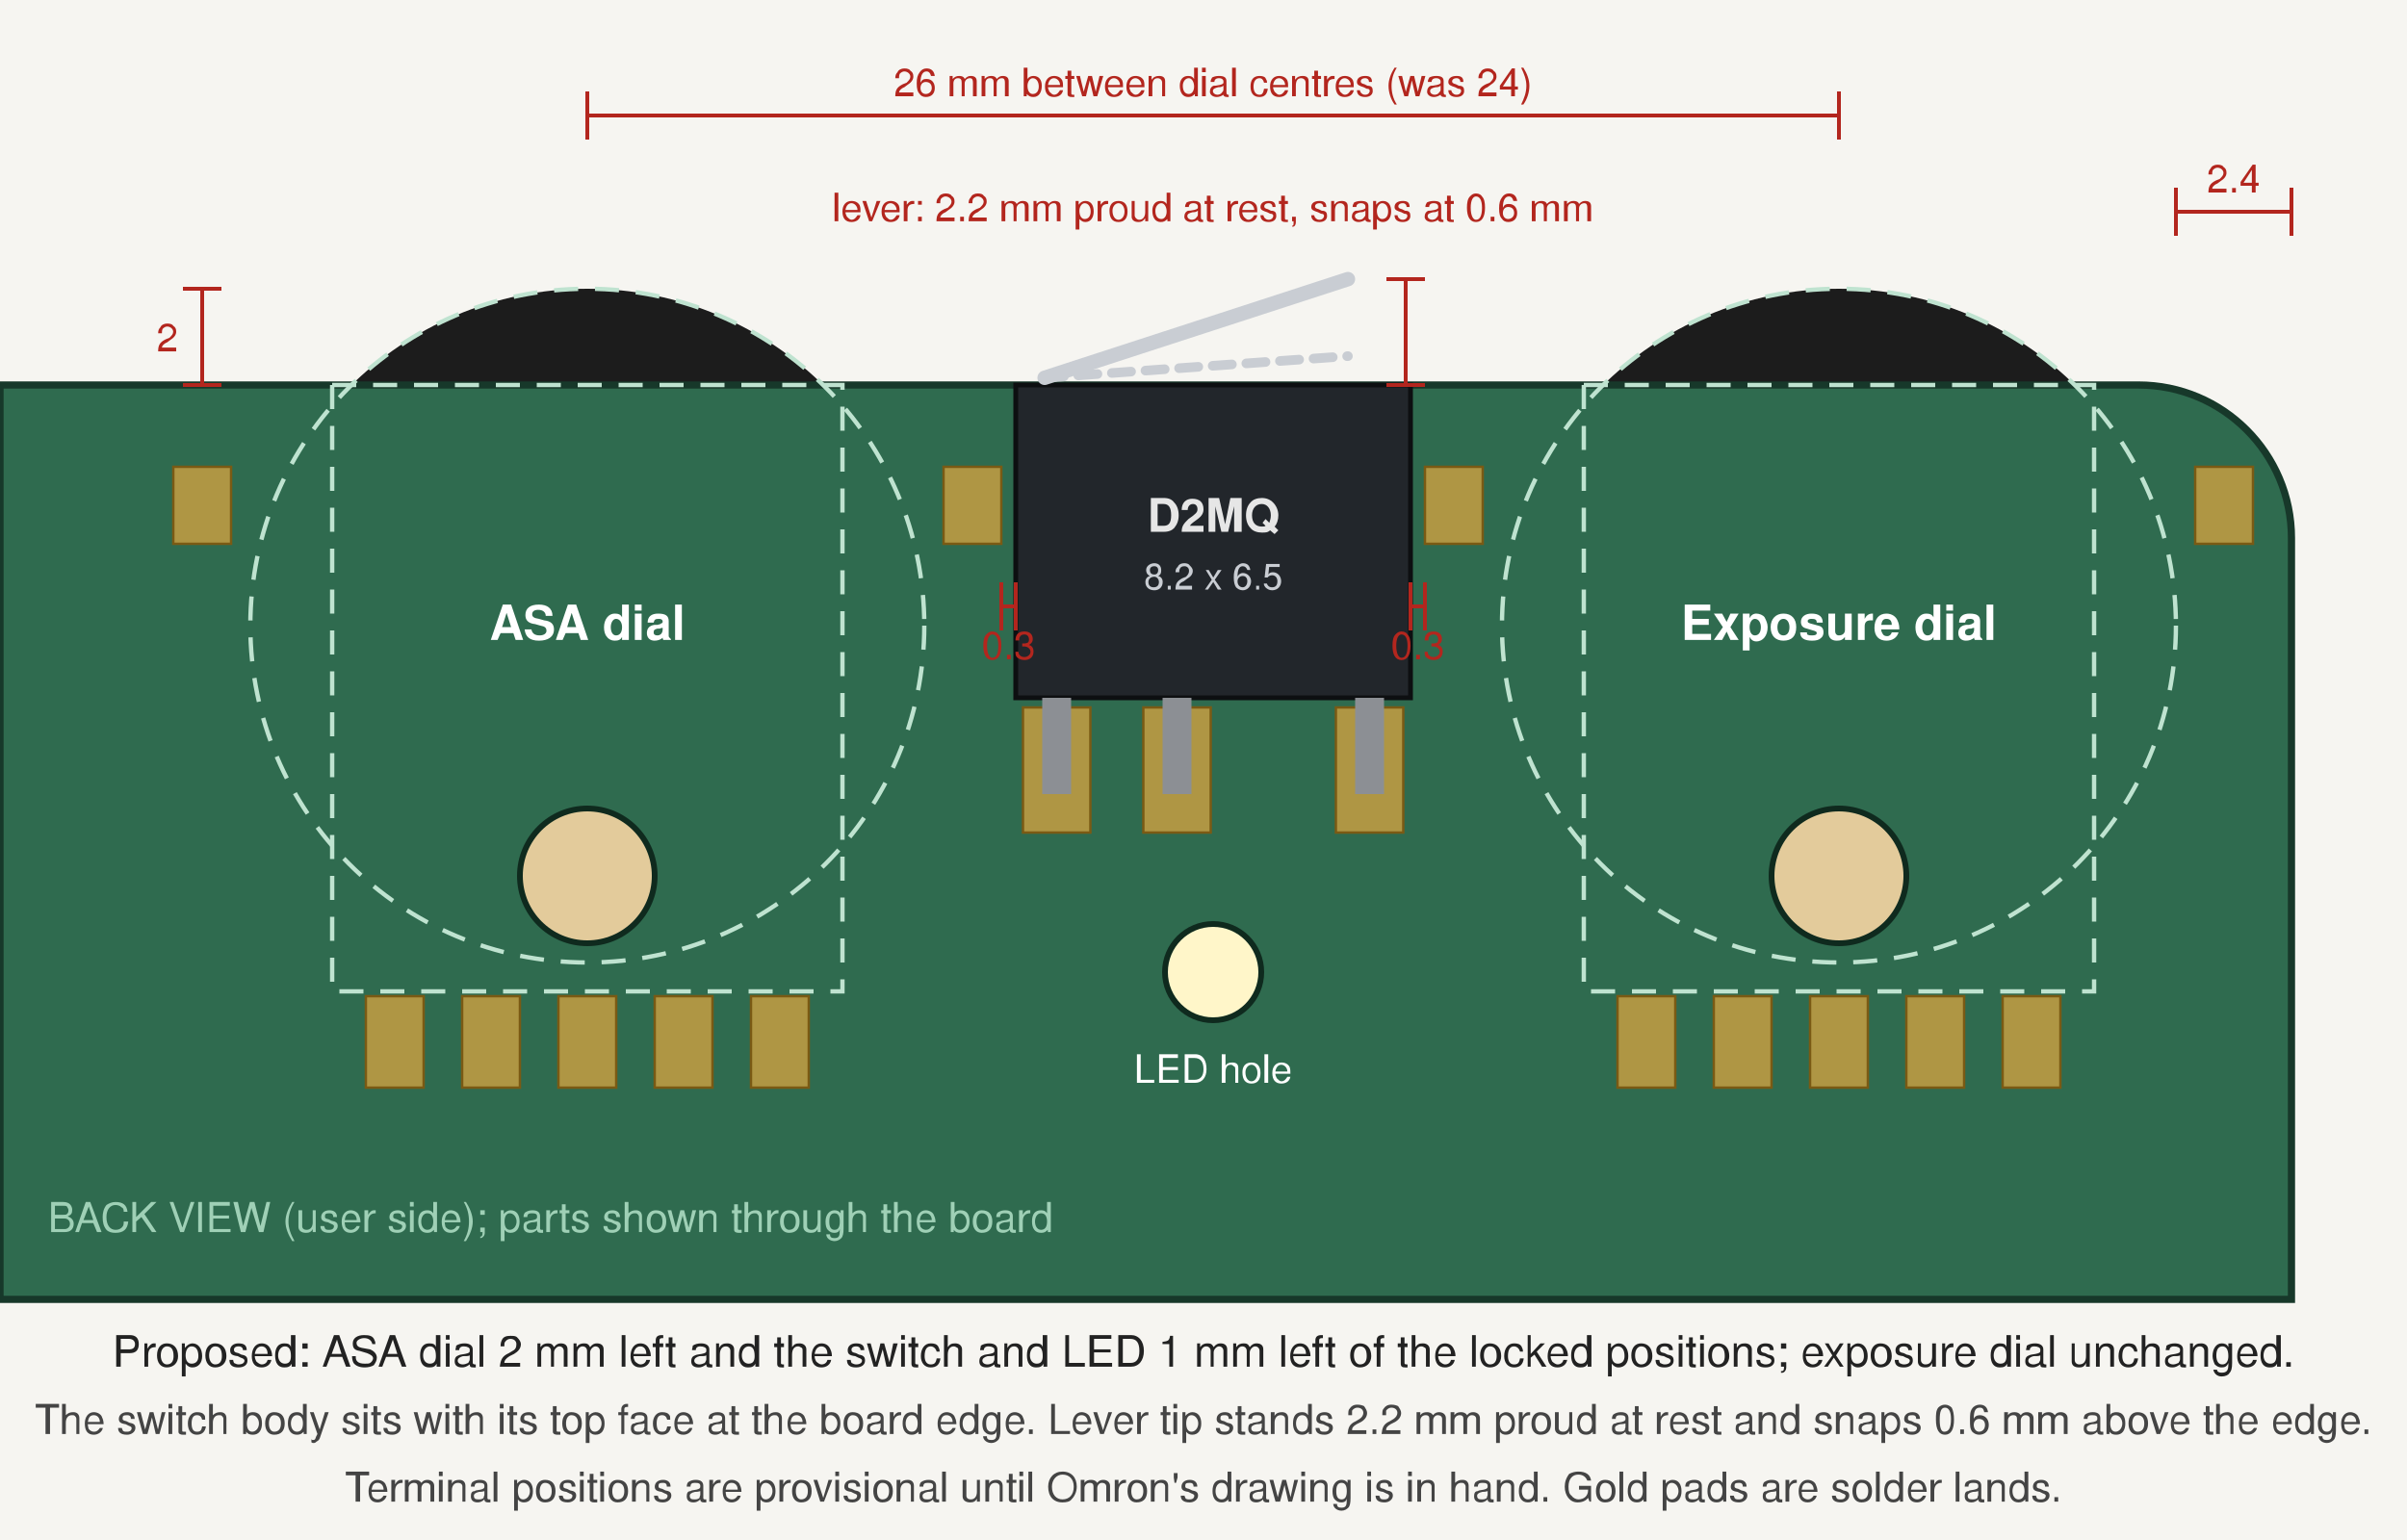
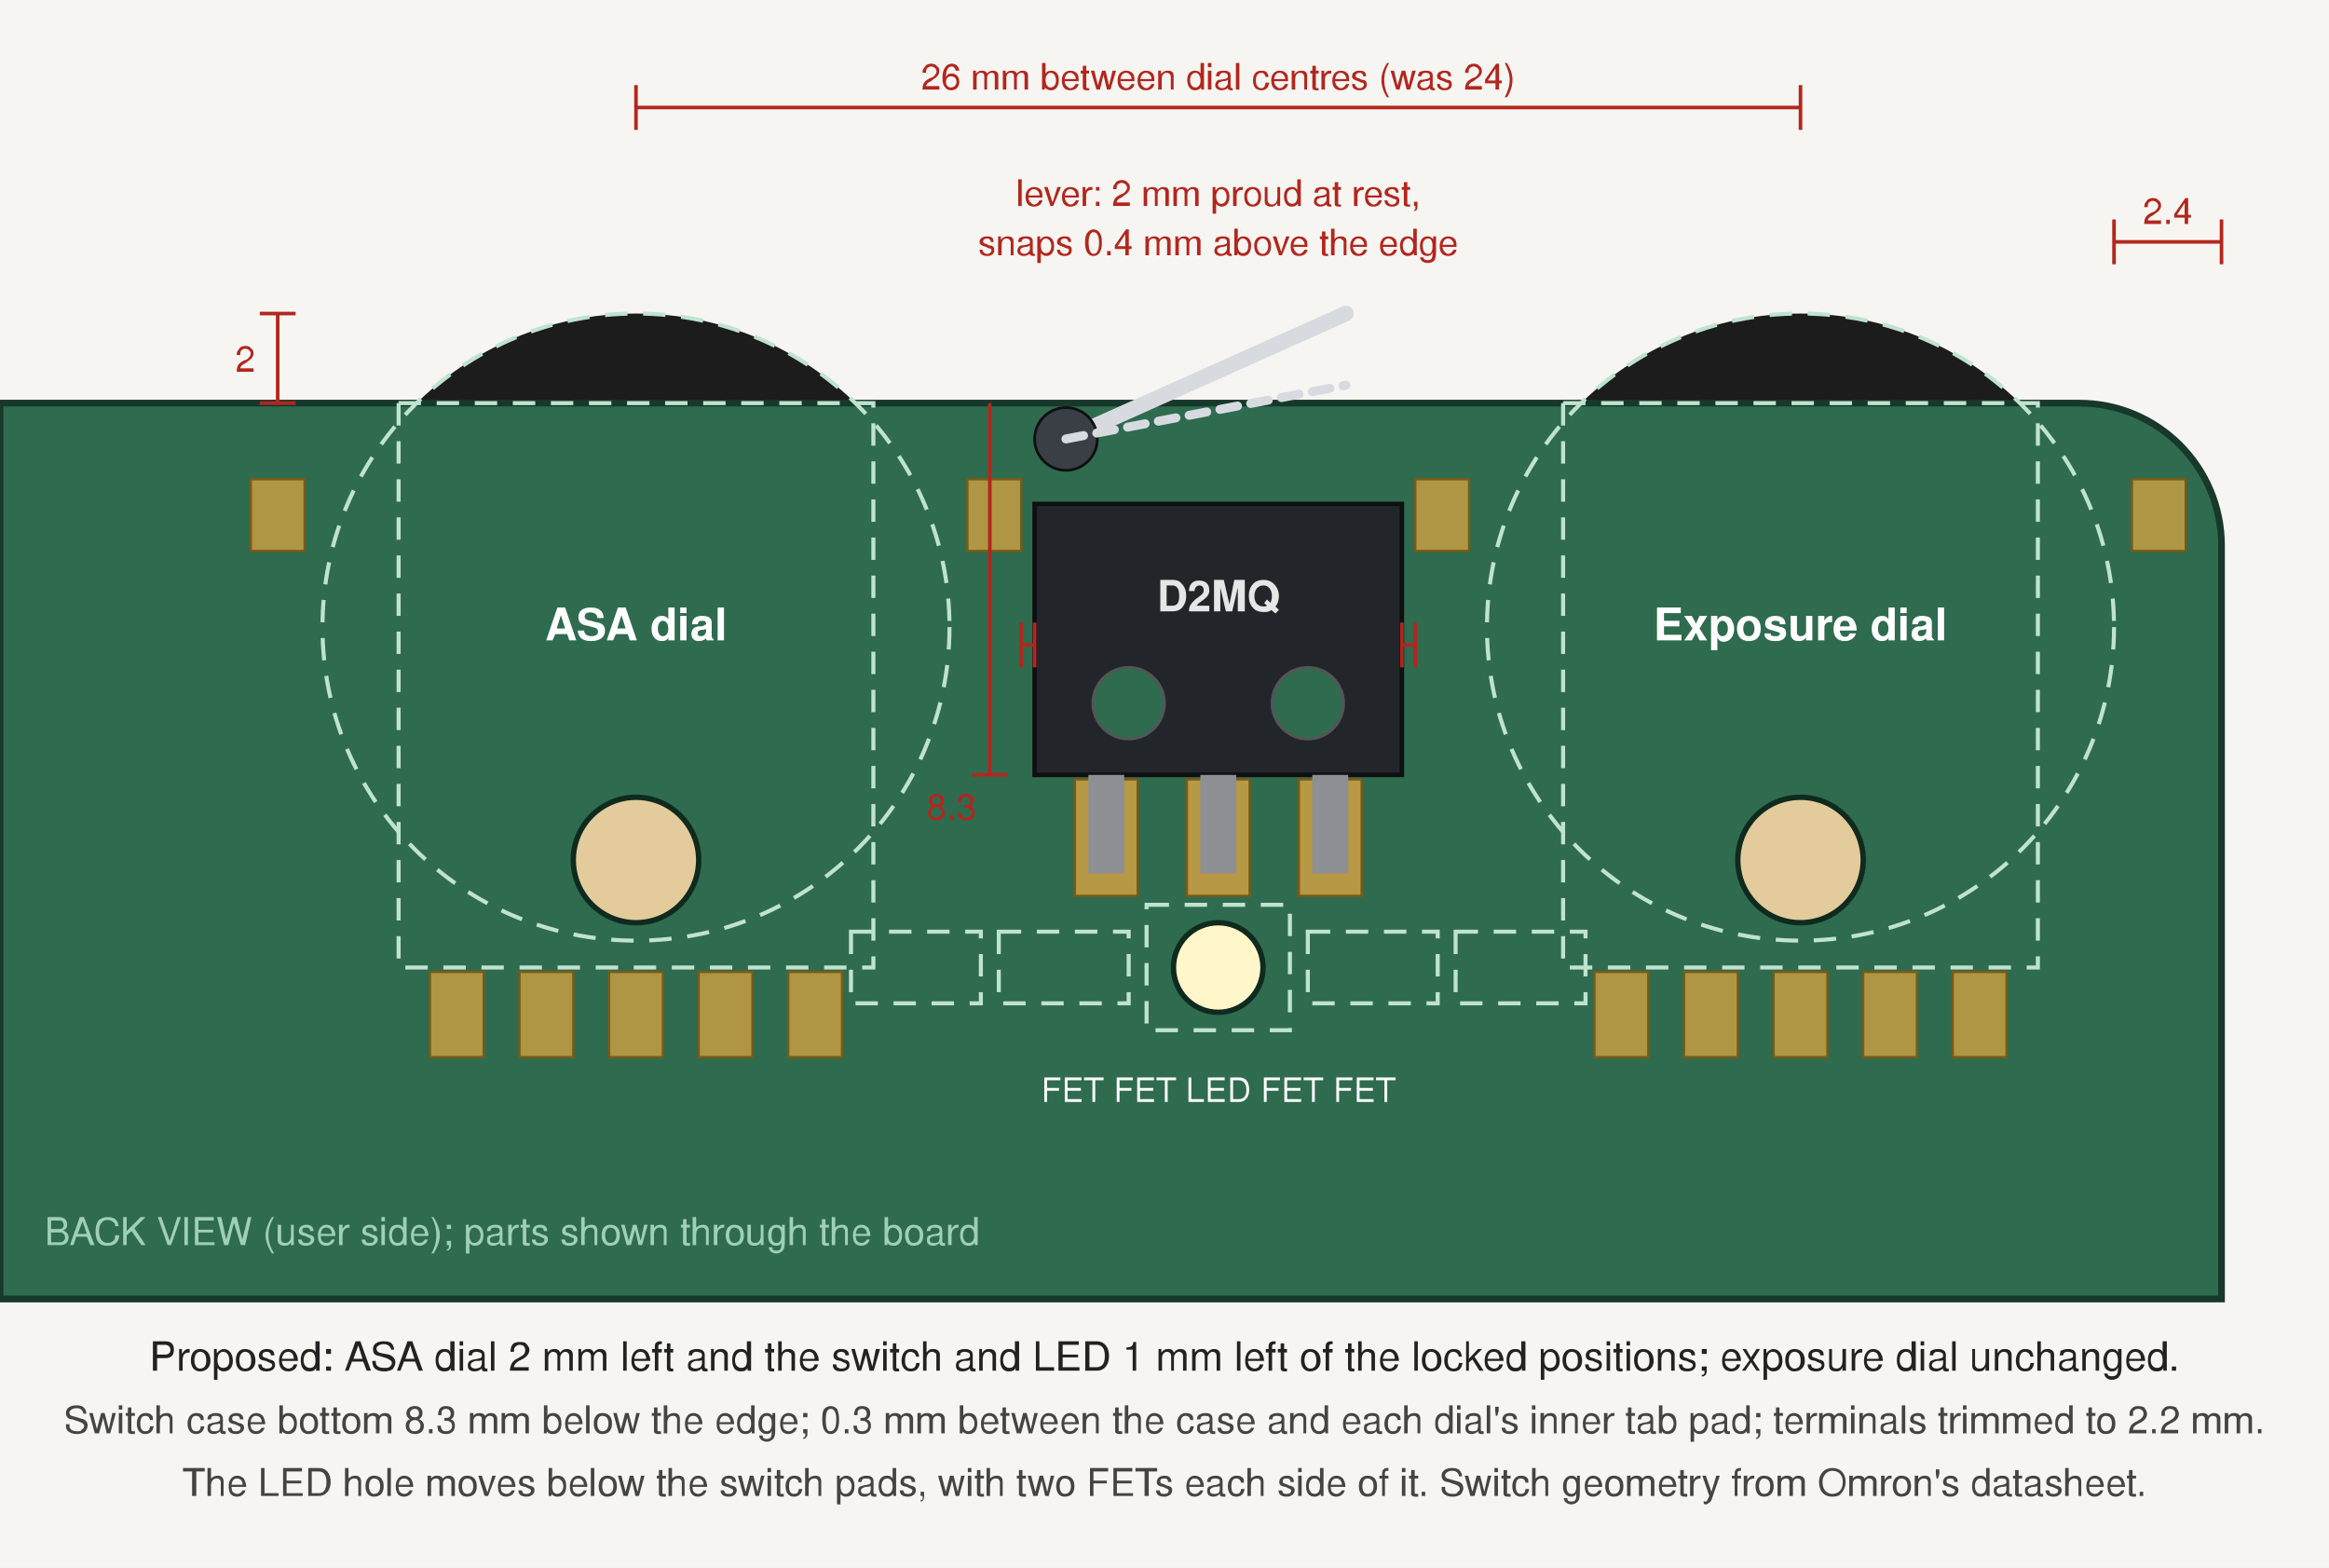
- <svg xmlns="http://www.w3.org/2000/svg" width="1000" height="640" viewBox="38 -8 50 32" font-family="Helvetica, Arial, sans-serif">
-   <rect x="38" y="-8" width="50" height="32" fill="#f6f5f1" />
+ <svg xmlns="http://www.w3.org/2000/svg" width="1040" height="700" viewBox="36 -9 52 35" font-family="Helvetica, Arial, sans-serif">
+   <rect x="36" y="-9" width="52" height="35" fill="#f6f5f1" />
  <circle cx="50.2" cy="5" r="7.0" fill="#1c1c1c" />
  <circle cx="76.2" cy="5" r="7.0" fill="#1c1c1c" />
-   <path d="M38 0 H82.42 A3.18 3.18 0 0 1 85.6 3.18 V19 H38 Z" fill="#2f6b4f" stroke="#17382a" stroke-width="0.15" />
+   <path d="M36 0 H82.42 A3.18 3.18 0 0 1 85.6 3.18 V20 H36 Z" fill="#2f6b4f" stroke="#17382a" stroke-width="0.15" />
  <circle cx="50.2" cy="5" r="7.0" fill="none" stroke="#bfe3d0" stroke-width="0.09" stroke-dasharray="0.5 0.35" />
  <rect x="44.9" y="0" width="10.6" height="12.6" fill="none" stroke="#bfe3d0" stroke-width="0.09" stroke-dasharray="0.5 0.35" />
  <rect x="45.6" y="12.7" width="1.2" height="1.9" fill="#d9a441" fill-opacity="0.75" stroke="#7a5a14" stroke-width="0.05" />
  <rect x="47.6" y="12.7" width="1.2" height="1.9" fill="#d9a441" fill-opacity="0.75" stroke="#7a5a14" stroke-width="0.05" />
  <rect x="49.6" y="12.7" width="1.2" height="1.9" fill="#d9a441" fill-opacity="0.75" stroke="#7a5a14" stroke-width="0.05" />
  <rect x="51.6" y="12.7" width="1.2" height="1.9" fill="#d9a441" fill-opacity="0.75" stroke="#7a5a14" stroke-width="0.05" />
  <rect x="53.6" y="12.7" width="1.2" height="1.9" fill="#d9a441" fill-opacity="0.75" stroke="#7a5a14" stroke-width="0.05" />
  <rect x="41.6" y="1.7" width="1.2" height="1.6" fill="#d9a441" fill-opacity="0.75" stroke="#7a5a14" stroke-width="0.05" />
  <rect x="57.6" y="1.7" width="1.2" height="1.6" fill="#d9a441" fill-opacity="0.75" stroke="#7a5a14" stroke-width="0.05" />
  <circle cx="50.2" cy="10.2" r="1.4" fill="#e3cb9b" stroke="#0f2a1e" stroke-width="0.12" />
  <text x="50.2" y="5.3" font-size="1.0" text-anchor="middle" fill="#ffffff" font-weight="bold">ASA dial</text>
  <circle cx="76.2" cy="5" r="7.0" fill="none" stroke="#bfe3d0" stroke-width="0.09" stroke-dasharray="0.5 0.35" />
  <rect x="70.9" y="0" width="10.6" height="12.6" fill="none" stroke="#bfe3d0" stroke-width="0.09" stroke-dasharray="0.5 0.35" />
  <rect x="71.6" y="12.7" width="1.2" height="1.9" fill="#d9a441" fill-opacity="0.75" stroke="#7a5a14" stroke-width="0.05" />
  <rect x="73.6" y="12.7" width="1.2" height="1.9" fill="#d9a441" fill-opacity="0.75" stroke="#7a5a14" stroke-width="0.05" />
  <rect x="75.6" y="12.7" width="1.2" height="1.9" fill="#d9a441" fill-opacity="0.75" stroke="#7a5a14" stroke-width="0.05" />
  <rect x="77.6" y="12.7" width="1.2" height="1.9" fill="#d9a441" fill-opacity="0.75" stroke="#7a5a14" stroke-width="0.05" />
  <rect x="79.6" y="12.7" width="1.2" height="1.9" fill="#d9a441" fill-opacity="0.75" stroke="#7a5a14" stroke-width="0.05" />
  <rect x="67.6" y="1.7" width="1.2" height="1.6" fill="#d9a441" fill-opacity="0.75" stroke="#7a5a14" stroke-width="0.05" />
  <rect x="83.6" y="1.7" width="1.2" height="1.6" fill="#d9a441" fill-opacity="0.75" stroke="#7a5a14" stroke-width="0.05" />
  <circle cx="76.2" cy="10.2" r="1.4" fill="#e3cb9b" stroke="#0f2a1e" stroke-width="0.12" />
  <text x="76.2" y="5.3" font-size="1.0" text-anchor="middle" fill="#ffffff" font-weight="bold">Exposure dial</text>
-   <rect x="59.1" y="0" width="8.2" height="6.5" fill="#22262b" stroke="#0d0f11" stroke-width="0.1" />
-   <text x="63.2" y="3.05" font-size="0.95" text-anchor="middle" fill="#e6e6e6" font-weight="bold">D2MQ</text>
-   <text x="63.2" y="4.25" font-size="0.75" text-anchor="middle" fill="#c9cdd3" font-weight="normal">8.2 x 6.5</text>
-   <path d="M59.7 -0.15 L66 -2.2" stroke="#c9cdd3" stroke-width="0.3" stroke-linecap="round" />
-   <path d="M59.7 -0.15 L66 -0.6" stroke="#c9cdd3" stroke-width="0.2" stroke-dasharray="0.4 0.3" stroke-linecap="round" />
-   <rect x="59.25" y="6.7" width="1.4" height="2.6" fill="#d9a441" fill-opacity="0.75" stroke="#7a5a14" stroke-width="0.05" />
-   <rect x="59.65" y="6.5" width="0.6" height="2.0" fill="#8c8f94" />
-   <rect x="61.75" y="6.7" width="1.4" height="2.6" fill="#d9a441" fill-opacity="0.75" stroke="#7a5a14" stroke-width="0.05" />
-   <rect x="62.15" y="6.5" width="0.6" height="2.0" fill="#8c8f94" />
-   <rect x="65.75" y="6.7" width="1.4" height="2.6" fill="#d9a441" fill-opacity="0.75" stroke="#7a5a14" stroke-width="0.05" />
-   <rect x="66.15" y="6.5" width="0.6" height="2.0" fill="#8c8f94" />
-   <circle cx="63.2" cy="12.2" r="1" fill="#fff6c9" stroke="#0f2a1e" stroke-width="0.12" />
-   <text x="63.2" y="14.5" font-size="0.8" text-anchor="middle" fill="#ffffff" font-weight="normal">LED hole</text>
-   <path d="M58.8 4.6 H59.1 M58.8 4.1 V5.1 M59.1 4.1 V5.1" stroke="#b3261e" stroke-width="0.08" fill="none" />
-   <text x="58.95" y="5.7" font-size="0.8" text-anchor="middle" fill="#b3261e" font-weight="normal">0.3</text>
-   <path d="M67.3 4.6 H67.6 M67.3 4.1 V5.1 M67.6 4.1 V5.1" stroke="#b3261e" stroke-width="0.08" fill="none" />
-   <text x="67.45" y="5.7" font-size="0.8" text-anchor="middle" fill="#b3261e" font-weight="normal">0.3</text>
-   <path d="M50.2 -5.6 H76.2 M50.2 -6.1 V-5.1 M76.2 -6.1 V-5.1" stroke="#b3261e" stroke-width="0.08" fill="none" />
-   <text x="63.2" y="-6" font-size="0.8" text-anchor="middle" fill="#b3261e" font-weight="normal">26 mm between dial centres (was 24)</text>
+   <rect x="59.1" y="2.25" width="8.2" height="6.05" fill="#22262b" stroke="#0d0f11" stroke-width="0.1" />
+   <circle cx="61.2" cy="6.7" r="0.8" fill="#2f6b4f" stroke="#555" stroke-width="0.06" />
+   <circle cx="65.2" cy="6.7" r="0.8" fill="#2f6b4f" stroke="#555" stroke-width="0.06" />
+   <path d="M59.8 0.8 L66.05 -2" stroke="#d7dbe0" stroke-width="0.35" stroke-linecap="round" />
+   <circle cx="59.8" cy="0.8" r="0.7" fill="#3a3f46" stroke="#0d0f11" stroke-width="0.06" />
+   <rect x="60" y="8.4" width="1.4" height="2.6" fill="#d9a441" fill-opacity="0.8" stroke="#7a5a14" stroke-width="0.05" />
+   <rect x="60.3" y="8.3" width="0.8" height="2.2" fill="#8c8f94" />
+   <rect x="62.5" y="8.4" width="1.4" height="2.6" fill="#d9a441" fill-opacity="0.8" stroke="#7a5a14" stroke-width="0.05" />
+   <rect x="62.8" y="8.3" width="0.8" height="2.2" fill="#8c8f94" />
+   <rect x="65" y="8.4" width="1.4" height="2.6" fill="#d9a441" fill-opacity="0.8" stroke="#7a5a14" stroke-width="0.05" />
+   <rect x="65.3" y="8.3" width="0.8" height="2.2" fill="#8c8f94" />
+   <path d="M59.8 0.8 L66.05 -0.4" stroke="#d7dbe0" stroke-width="0.2" stroke-dasharray="0.4 0.3" stroke-linecap="round" />
+   <text x="63.2" y="4.65" font-size="0.95" text-anchor="middle" fill="#e6e6e6" font-weight="bold">D2MQ</text>
+   <circle cx="63.2" cy="12.6" r="1" fill="#fff6c9" stroke="#0f2a1e" stroke-width="0.12" />
+   <rect x="61.6" y="11.2" width="3.2" height="2.8" fill="none" stroke="#bfe3d0" stroke-width="0.09" stroke-dasharray="0.5 0.35" />
+   <rect x="55" y="11.8" width="2.9" height="1.6" fill="none" stroke="#bfe3d0" stroke-width="0.09" stroke-dasharray="0.5 0.35" />
+   <rect x="58.3" y="11.8" width="2.9" height="1.6" fill="none" stroke="#bfe3d0" stroke-width="0.09" stroke-dasharray="0.5 0.35" />
+   <rect x="65.2" y="11.8" width="2.9" height="1.6" fill="none" stroke="#bfe3d0" stroke-width="0.09" stroke-dasharray="0.5 0.35" />
+   <rect x="68.5" y="11.8" width="2.9" height="1.6" fill="none" stroke="#bfe3d0" stroke-width="0.09" stroke-dasharray="0.5 0.35" />
+   <text x="63.2" y="15.6" font-size="0.75" text-anchor="middle" fill="#ffffff" font-weight="normal">FET  FET  LED  FET  FET</text>
+   <path d="M58.8 5.4 H59.1 M58.8 4.9 V5.9 M59.1 4.9 V5.9" stroke="#b3261e" stroke-width="0.08" fill="none" />
+   <text x="58.95" y="6.5" font-size="0.8" text-anchor="middle" fill="#b3261e" font-weight="normal" />
+   <path d="M67.3 5.4 H67.6 M67.3 4.9 V5.9 M67.6 4.9 V5.9" stroke="#b3261e" stroke-width="0.08" fill="none" />
+   <text x="67.45" y="6.5" font-size="0.8" text-anchor="middle" fill="#b3261e" font-weight="normal" />
+   <path d="M50.2 -6.6 H76.2 M50.2 -7.1 V-6.1 M76.2 -7.1 V-6.1" stroke="#b3261e" stroke-width="0.08" fill="none" />
+   <text x="63.2" y="-7" font-size="0.8" text-anchor="middle" fill="#b3261e" font-weight="normal">26 mm between dial centres (was 24)</text>
  <path d="M83.2 -3.6 H85.6 M83.2 -4.1 V-3.1 M85.6 -4.1 V-3.1" stroke="#b3261e" stroke-width="0.08" fill="none" />
  <text x="84.4" y="-4" font-size="0.8" text-anchor="middle" fill="#b3261e" font-weight="normal">2.4</text>
-   <path d="M67.2 -2.2 V0 M66.8 -2.2 H67.6 M66.8 0 H67.6" stroke="#b3261e" stroke-width="0.08" fill="none" />
  <path d="M42.2 -2 V0 M41.8 -2 H42.6 M41.8 0 H42.6" stroke="#b3261e" stroke-width="0.08" fill="none" />
  <text x="41.7" y="-0.7" font-size="0.8" text-anchor="end" fill="#b3261e" font-weight="normal">2</text>
-   <text x="63.2" y="-3.4" font-size="0.8" text-anchor="middle" fill="#b3261e" font-weight="normal">lever: 2.2 mm proud at rest, snaps at 0.6 mm</text>
-   <text x="39" y="17.6" font-size="0.85" text-anchor="start" fill="#9fd0b6" font-weight="normal">BACK VIEW (user side); parts shown through the board</text>
-   <text x="63" y="20.4" font-size="0.9" text-anchor="middle" fill="#222" font-weight="normal">Proposed: ASA dial 2 mm left and the switch and LED 1 mm left of the locked positions; exposure dial unchanged.</text>
-   <text x="63" y="21.8" font-size="0.85" text-anchor="middle" fill="#444" font-weight="normal">The switch body sits with its top face at the board edge. Lever tip stands 2.2 mm proud at rest and snaps 0.6 mm above the edge.</text>
-   <text x="63" y="23.2" font-size="0.85" text-anchor="middle" fill="#444" font-weight="normal">Terminal positions are provisional until Omron's drawing is in hand. Gold pads are solder lands.</text>
+   <text x="63.2" y="-4.4" font-size="0.8" text-anchor="middle" fill="#b3261e" font-weight="normal">lever: 2 mm proud at rest,</text>
+   <text x="63.2" y="-3.3" font-size="0.8" text-anchor="middle" fill="#b3261e" font-weight="normal">snaps 0.4 mm above the edge</text>
+   <path d="M58.1 0 V8.3 M57.7 8.3 H58.5" stroke="#b3261e" stroke-width="0.08" fill="none" />
+   <text x="57.8" y="9.3" font-size="0.8" text-anchor="end" fill="#b3261e" font-weight="normal">8.3</text>
+   <text x="37" y="18.8" font-size="0.85" text-anchor="start" fill="#9fd0b6" font-weight="normal">BACK VIEW (user side); parts shown through the board</text>
+   <text x="62" y="21.6" font-size="0.9" text-anchor="middle" fill="#222" font-weight="normal">Proposed: ASA dial 2 mm left and the switch and LED 1 mm left of the locked positions; exposure dial unchanged.</text>
+   <text x="62" y="23" font-size="0.85" text-anchor="middle" fill="#444" font-weight="normal">Switch case bottom 8.3 mm below the edge; 0.3 mm between the case and each dial's inner tab pad; terminals trimmed to 2.2 mm.</text>
+   <text x="62" y="24.4" font-size="0.85" text-anchor="middle" fill="#444" font-weight="normal">The LED hole moves below the switch pads, with two FETs each side of it. Switch geometry from Omron's datasheet.</text>
</svg>
